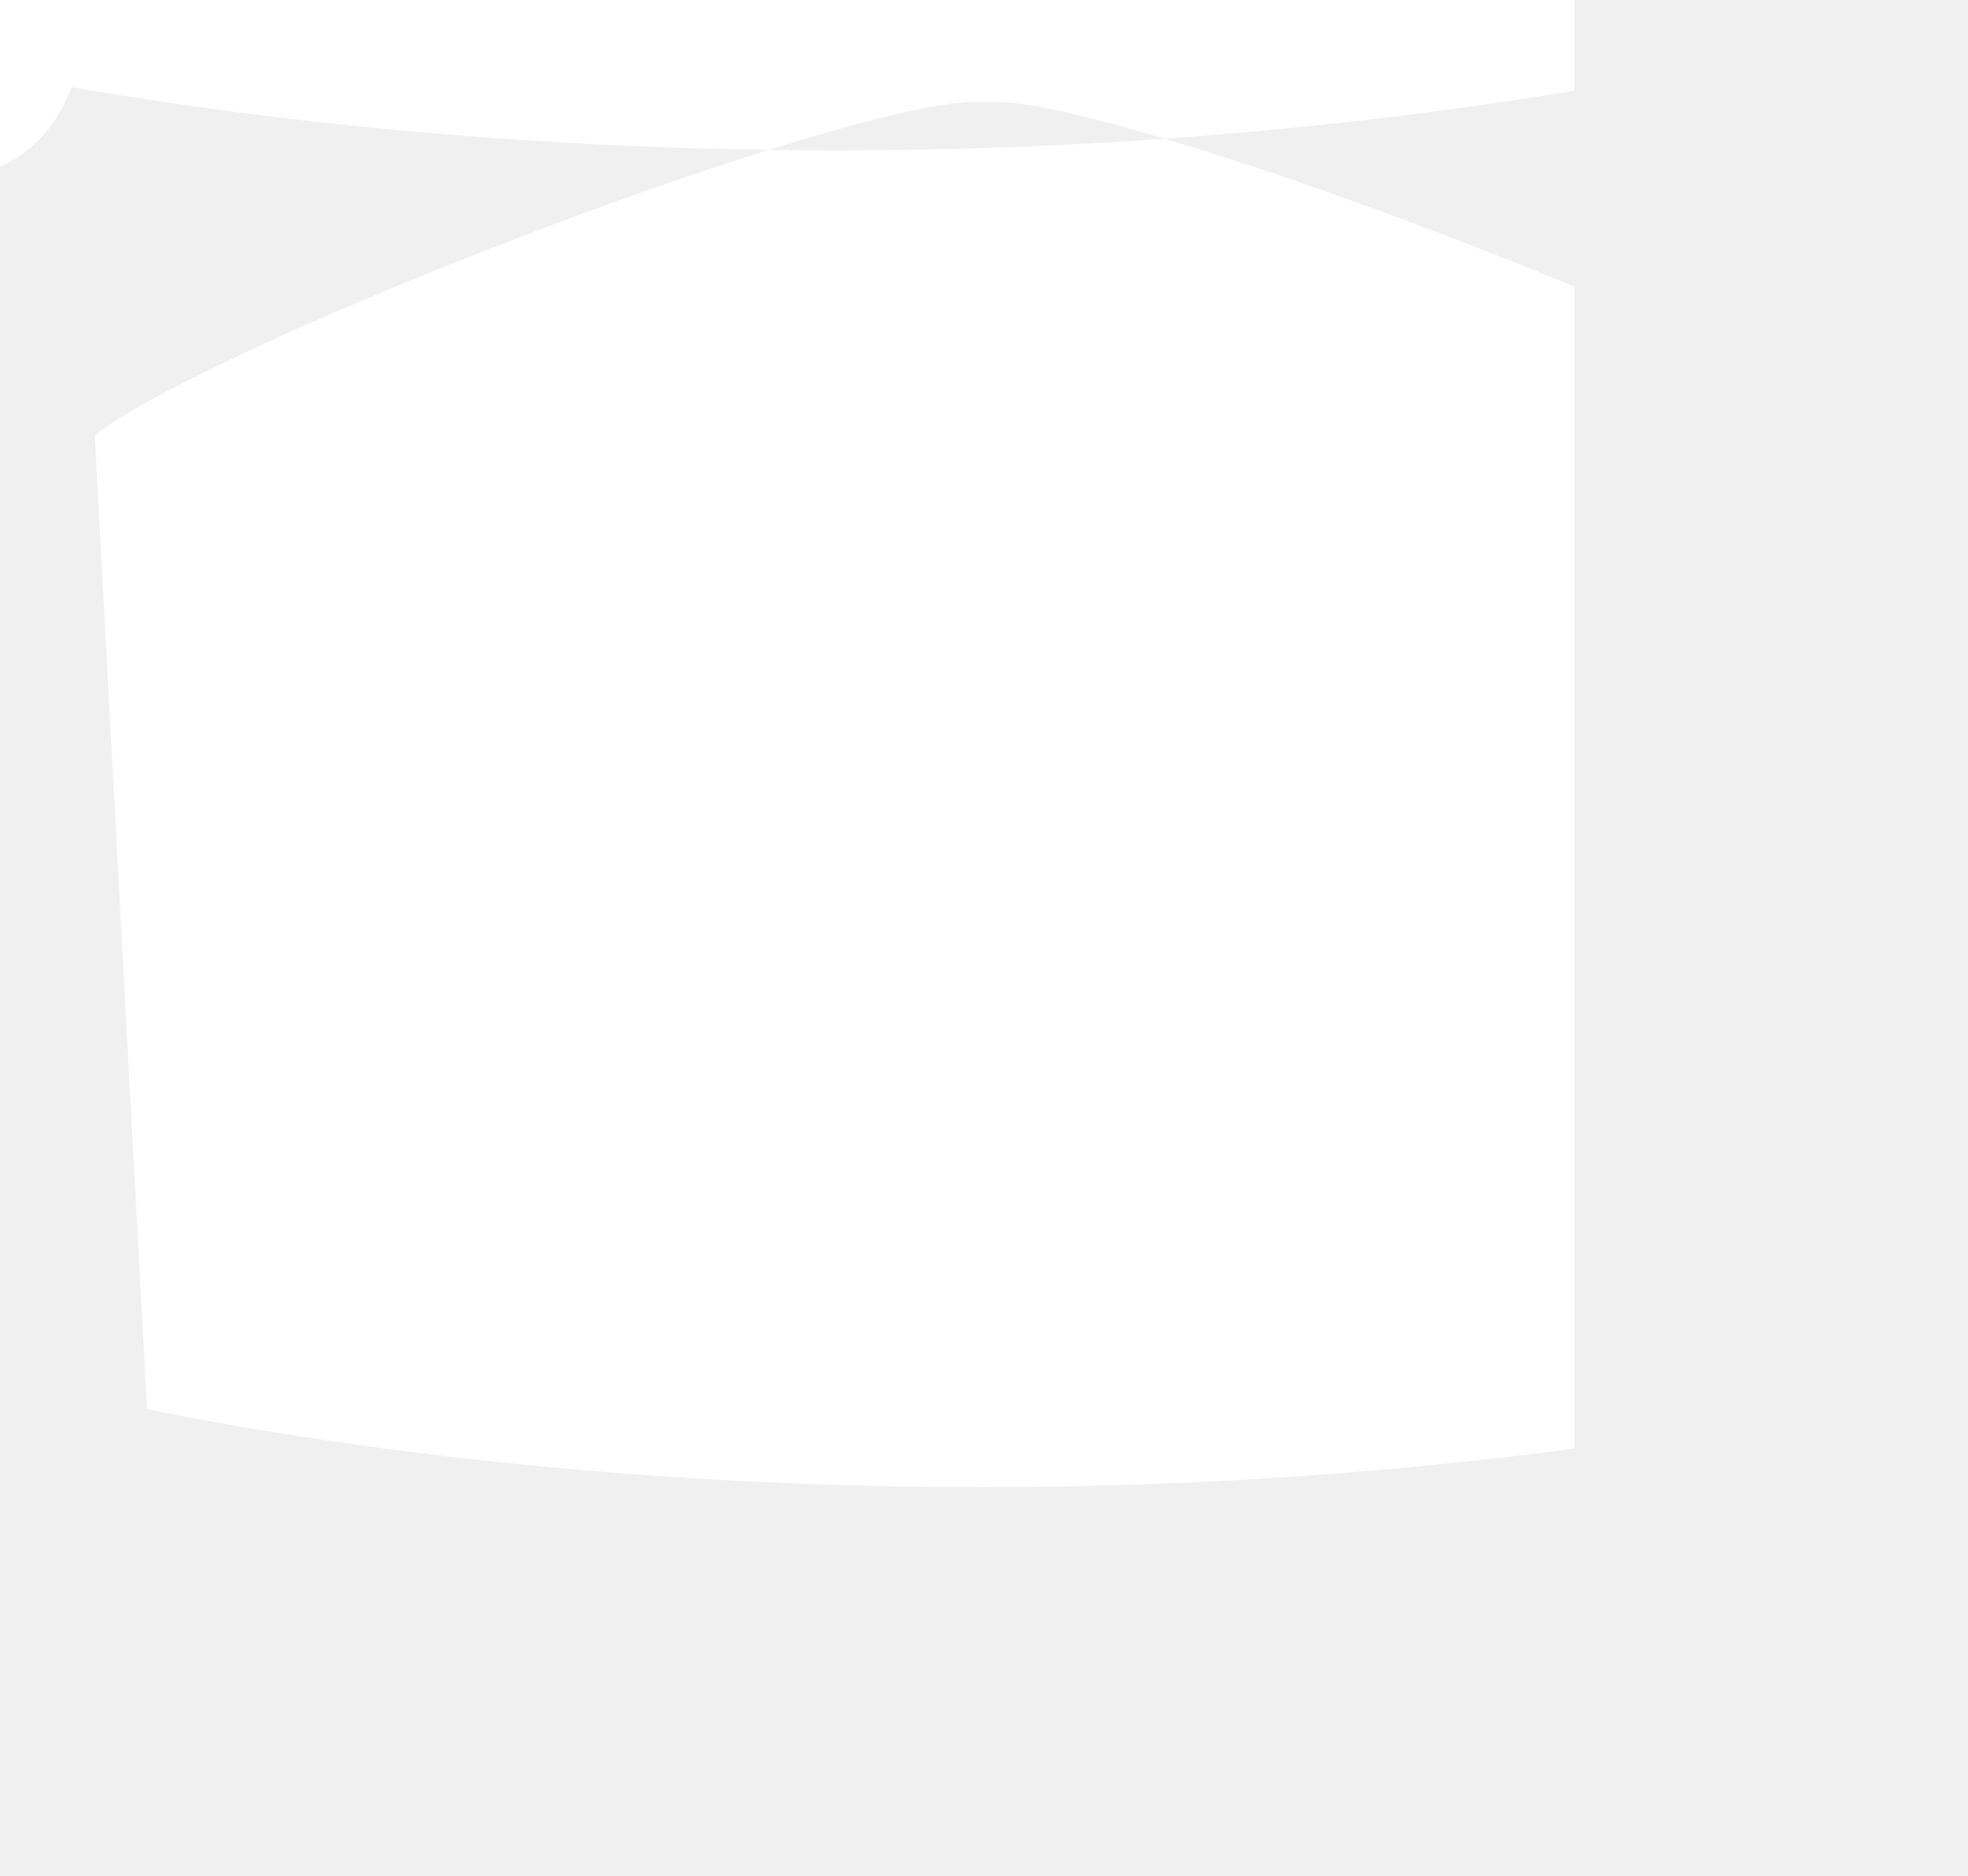
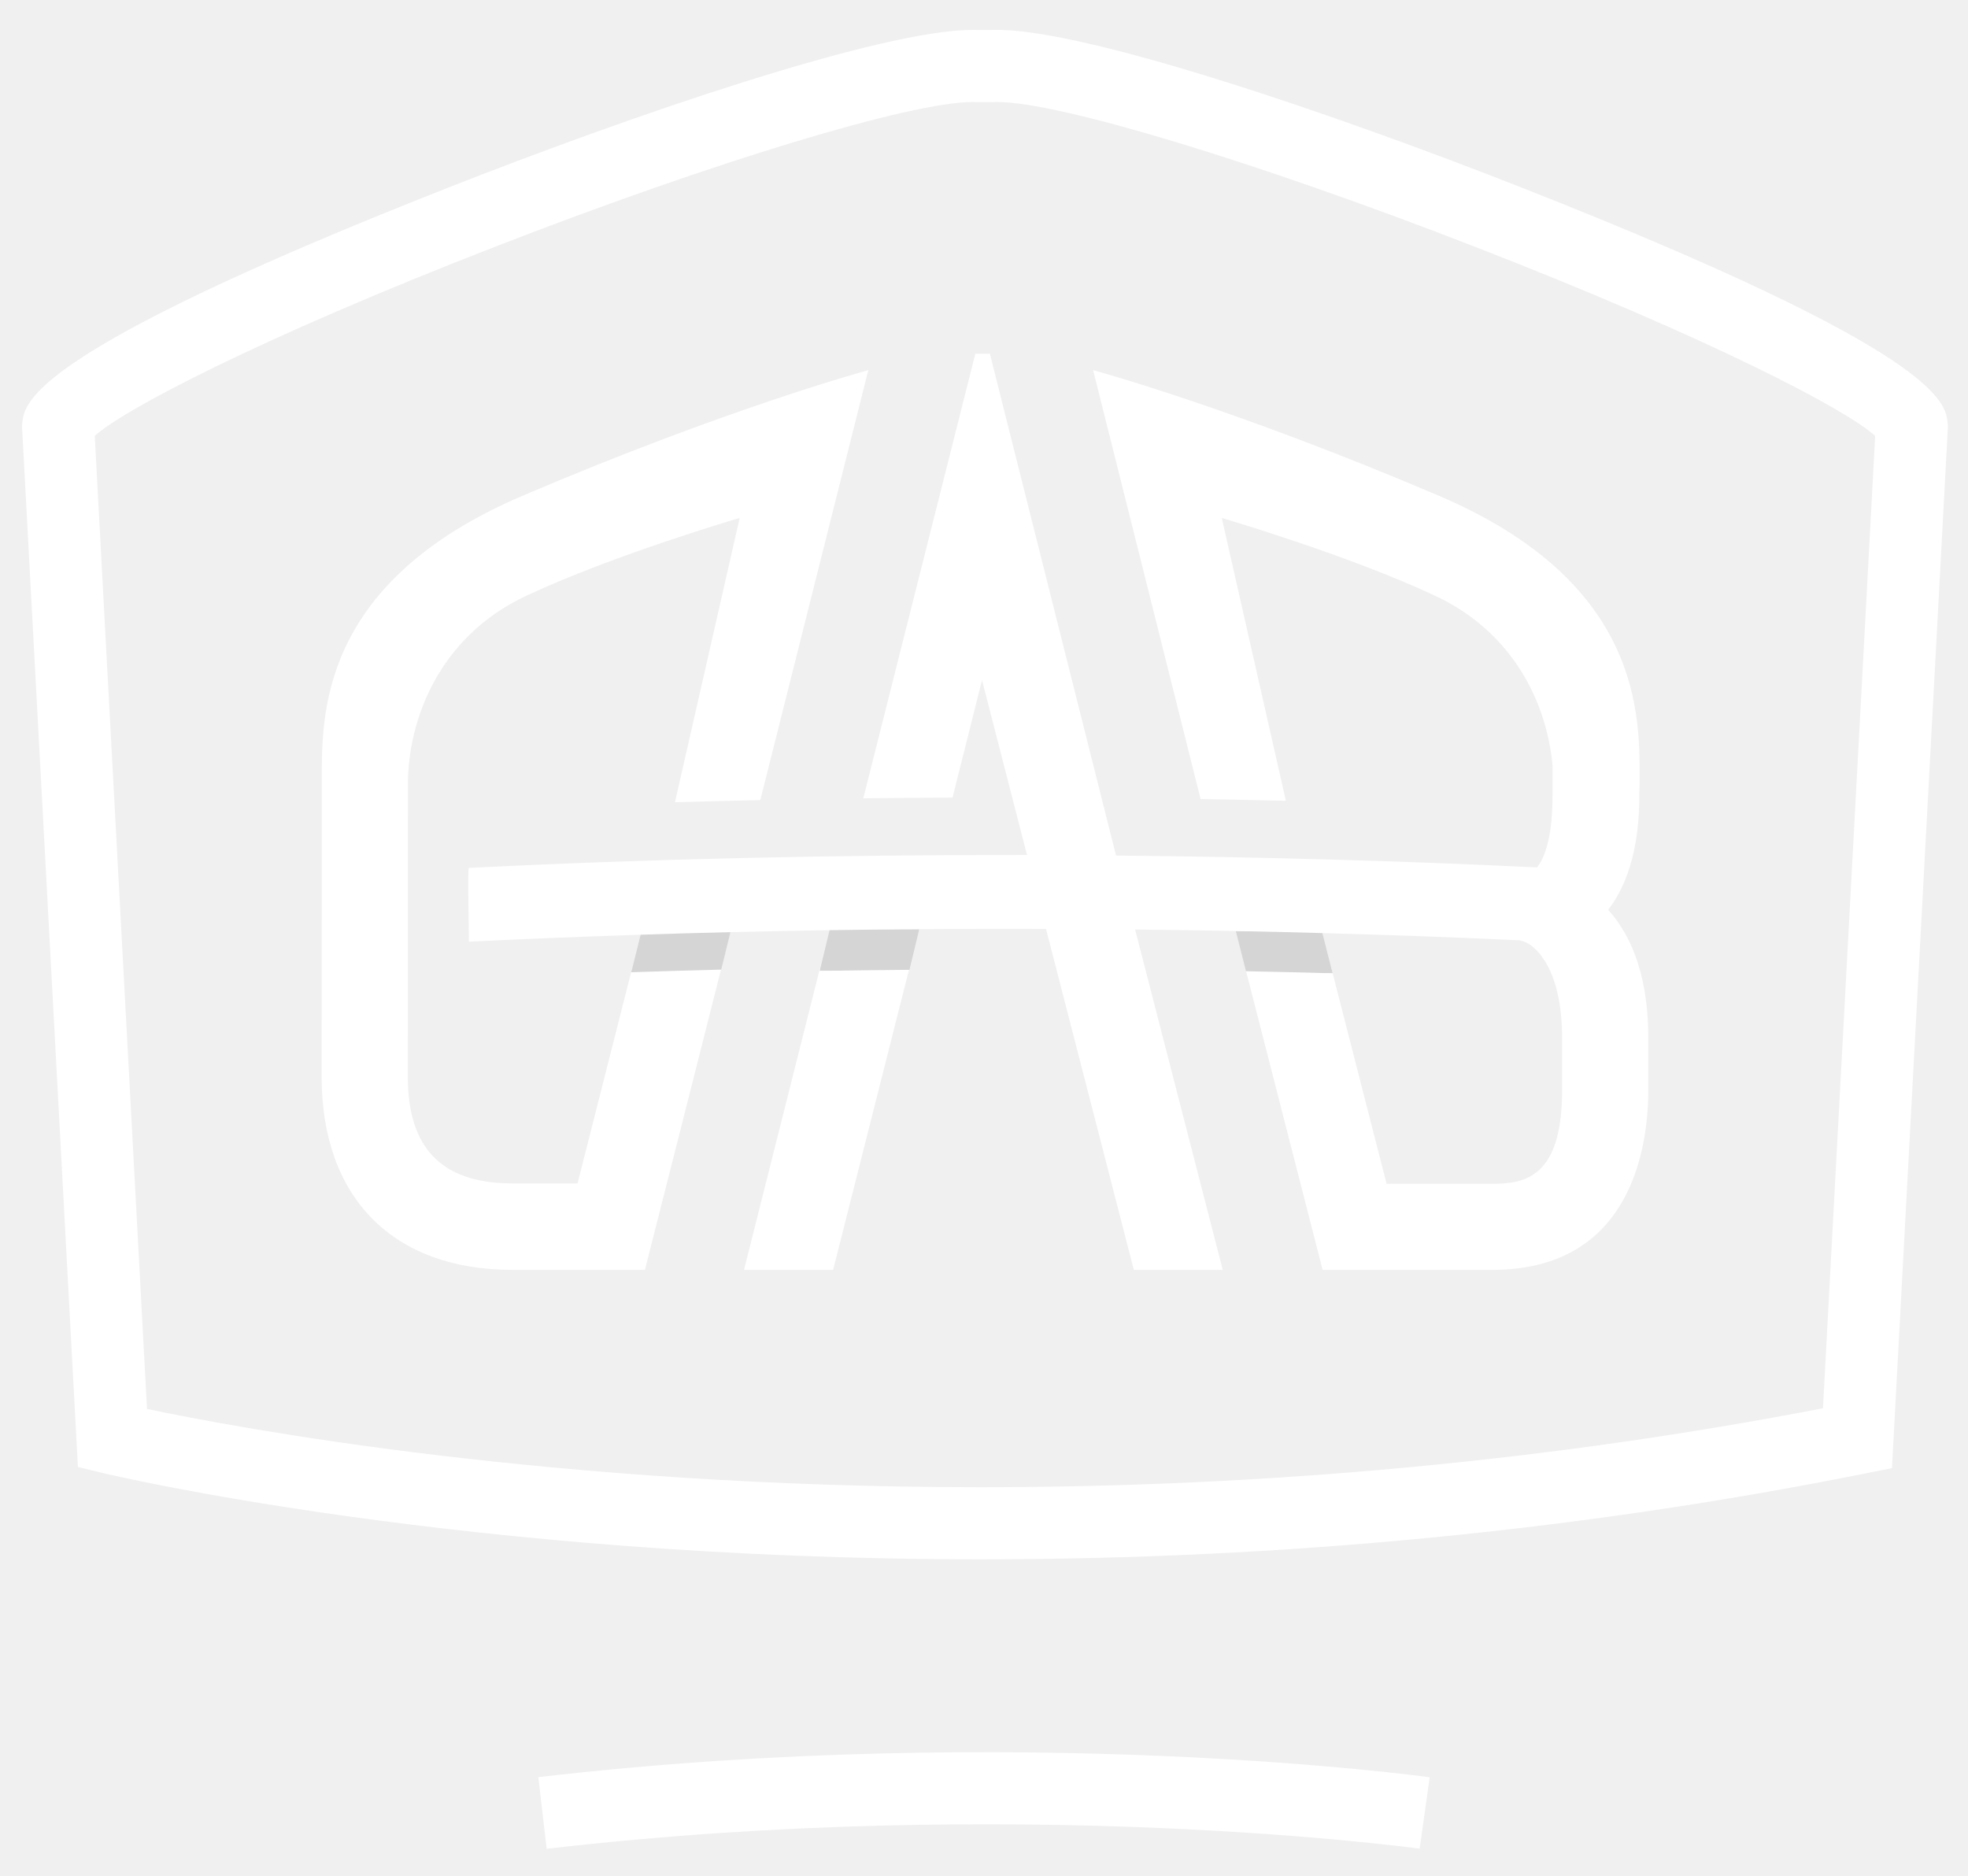
- <svg xmlns="http://www.w3.org/2000/svg" width="177.5" height="169.167">
-   <defs>
-     <clipPath id="a">
-       <path d="M0 135.334h142V0H0v135.334z" />
+ <svg xmlns="http://www.w3.org/2000/svg" version="1.1" width="177.5" height="169.167" id="svg2" xml:space="preserve">
+   <defs id="defs6">
+     <clipPath id="clipPath16">
+       <path d="m 0,135.334 142,0 L 142,0 0,0 0,135.334 z" id="path18" />
    </clipPath>
-     <clipPath>
-       <path d="M45.546 68.08h7.157v-2.894h-7.157v2.895z" />
+     <clipPath id="clipPath28">
+       <path d="m 45.546,68.081 7.157,0 0,-2.896 -7.157,0 0,2.896 z" id="path30" />
    </clipPath>
-     <clipPath id="b">
-       <path d="M45.546 65.186h7.156v2.895h-7.156v-2.894z" />
+     <clipPath id="clipPath32">
+       <path d="m 45.546,65.186 7.156,0 0,2.895 -7.156,0 0,-2.895 z" id="path34" />
    </clipPath>
-     <clipPath>
-       <path d="M59.138 68.294h7.192V65.28h-7.192v3.014z" />
+     <clipPath id="clipPath52">
+       <path d="m 59.138,68.294 7.192,0 0,-3.014 -7.192,0 0,3.014 z" id="path54" />
    </clipPath>
-     <clipPath id="c">
-       <path d="M59.14 65.28h7.19v3.014h-7.19V65.28z" />
+     <clipPath id="clipPath56">
+       <path d="m 59.139,65.28 7.191,0 0,3.014 -7.191,0 0,-3.014 z" id="path58" />
    </clipPath>
-     <clipPath>
-       <path d="M89.168 68.162h6.99v-3.054h-6.99v3.054z" />
+     <clipPath id="clipPath76">
+       <path d="m 89.168,68.162 6.989,0 0,-3.053 -6.989,0 0,3.053 z" id="path78" />
    </clipPath>
-     <clipPath id="d">
-       <path d="M89.167 65.11h6.99v3.05h-6.99v-3.05z" />
+     <clipPath id="clipPath80">
+       <path d="m 89.167,65.109 6.989,0 0,3.052 -6.989,0 0,-3.052 z" id="path82" />
    </clipPath>
  </defs>
-   <g clip-path="url(#a)">
-     <path d="M140.89 98.3c0 7.81-3.25 8.466-6.295 8.466h-9.534l-5.79-22.61c6.025.16 11.976.378 17.805.65l.364.113c.94.29 3.45 2.282 3.45 8.73v4.65zm-203.917-124.6c2.677-.03 5.36-.054 8.05-.07l2.658-10.594 4.06 15.775c-17.145-.03-34.27.358-50.346 1.165-.142.007.04 6.656 0 6.656 5.057-.252 10.26-.46 15.497-.63L-88.8 8.43h-5.865c-6.352 0-9.44-3.142-9.44-9.607l.005-26.35c0-5.832 2.774-13.34 10.672-17.042 7.897-3.698 19.252-7.02 19.252-7.02l-5.838 25.64c2.553-.07 5.12-.135 7.7-.19l9.74-38.778s-12.656 3.423-31.166 11.32c-18.51 7.897-18.126 19.992-18.126 25.835l-.014 26.585c0 10.897 6.435 17.405 17.215 17.405l11.94.002s5.284-20.78 7.713-30.464c2.966-.07 5.947-.127 8.94-.176l-7.714 30.64h8.037l7.77-30.733c3.807-.028 7.62-.035 11.432-.025l7.92 30.757h8.022l-7.905-30.7c3.034.035 6.064.076 9.08.135l7.83 30.564 15.304-.003C6.404 16.227 7.776 4.877 7.776 0v-4.65c0-5.04-1.218-8.934-3.62-11.6 2.458-3.19 2.812-7.5 2.812-10.46l.027-1.053c0-5.843.383-17.938-18.128-25.835-18.51-7.897-31.165-11.32-31.165-11.32l9.693 38.684c2.572.04 5.14.093 7.692.156l-5.783-25.51s11.353 3.32 19.252 7.02c7.12 3.34 10.066 9.767 10.58 15.273v2.68c0 3.687-.64 5.57-1.395 6.544-12.245-.593-25.053-.95-37.973-1.07L-51.61-66.398h-1.314L-63.028-26.3z" fill="#fff" />
-     <g>
-       <path d="M57.78 84.3l-.848 3.385c2.686-.09 5.39-.17 8.11-.24.423-1.675.498-2.025.836-3.38-2.716.066-5.413.148-8.097.235" fill="#2d2c2e" clip-path="url(#b)" opacity=".2" />
+   <g transform="matrix(1.25,0,0,-1.25,0,169.1675)" id="g10">
+     <g id="g12">
+       <g clip-path="url(#clipPath16)" id="g14">
+         <g transform="translate(112.7124,56.6934)" id="g20">
+           <path d="m 0,0 c 0,-6.248 -2.6,-6.772 -5.037,-6.772 l -7.627,0 -4.632,18.089 c 4.819,-0.129 9.58,-0.303 14.243,-0.521 l 0.291,-0.09 C -2.008,10.472 0,8.879 0,3.721 L 0,0 z m -50.422,21.041 c 2.142,0.024 4.289,0.042 6.44,0.054 l 2.127,8.476 3.246,-12.62 c -13.715,0.024 -27.414,-0.285 -40.276,-0.931 -0.113,-0.006 0.032,-5.325 0,-5.325 4.046,0.203 8.209,0.368 12.398,0.505 l -4.553,-17.944 -4.692,0 c -5.082,0 -7.553,2.514 -7.553,7.686 l 0.005,21.079 c 0,4.666 2.219,10.672 8.538,13.634 6.317,2.959 15.401,5.616 15.401,5.616 l -4.67,-20.512 c 2.042,0.058 4.097,0.109 6.159,0.154 l 7.792,31.021 c 0,0 -10.124,-2.738 -24.932,-9.056 C -89.801,36.561 -89.493,26.885 -89.493,22.21 L -89.504,0.942 c 0,-8.717 5.148,-13.924 13.772,-13.924 l 9.552,-0.001 c 0,0 4.227,16.624 6.17,24.37 2.373,0.057 4.758,0.102 7.153,0.141 l -6.172,-24.511 6.43,0 6.216,24.585 c 3.045,0.023 6.094,0.028 9.145,0.02 l 6.336,-24.605 6.417,0 -6.324,24.558 c 2.428,-0.027 4.852,-0.06 7.264,-0.107 l 6.266,-24.451 12.242,0.001 c 10.16,0 11.258,9.08 11.258,12.982 l 0,3.721 c 0,4.031 -0.975,7.146 -2.897,9.279 1.967,2.552 2.25,5.999 2.25,8.368 l 0.022,0.842 c 0,4.675 0.306,14.351 -14.502,20.668 -14.809,6.318 -24.932,9.056 -24.932,9.056 l 7.754,-30.947 c 2.058,-0.033 4.111,-0.074 6.154,-0.125 l -4.627,20.409 c 0,0 9.083,-2.657 15.402,-5.616 5.697,-2.672 8.053,-7.814 8.464,-12.219 l 0,-2.145 c 0,-2.949 -0.512,-4.456 -1.116,-5.234 -9.797,0.473 -20.043,0.76 -30.379,0.855 l -9.101,36.206 -1.052,0 -8.083,-32.077 z" id="path22" style="fill:#ffffff;fill-opacity:1;fill-rule:nonzero;stroke:none" />
+         </g>
+         <g id="g24">
+           <g id="g26" />
+           <g id="g36">
+             <g clip-path="url(#clipPath28)" id="g38" style="opacity:0.2">
+               <g id="g40">
+                 <g clip-path="url(#clipPath32)" id="g42">
+                   <g transform="translate(46.2251,67.894)" id="g44">
+                     <path d="m 0,0 -0.679,-2.708 c 2.149,0.073 4.311,0.136 6.487,0.191 0.339,1.341 0.399,1.621 0.67,2.704 C 4.305,0.135 2.147,0.07 0,0" id="path46" style="fill:#2d2c2e;fill-opacity:1;fill-rule:nonzero;stroke:none" />
+                   </g>
+                 </g>
+               </g>
+             </g>
+           </g>
+         </g>
+         <g id="g48">
+           <g id="g50" />
+           <g id="g60">
+             <g clip-path="url(#clipPath52)" id="g62" style="opacity:0.2">
+               <g id="g64">
+                 <g clip-path="url(#clipPath56)" id="g66">
+                   <g transform="translate(59.855,68.2202)" id="g68">
+                     <path d="m 0,0 -0.717,-2.939 c 2.151,0.036 4.311,0.061 6.473,0.08 L 6.475,0.074 C 4.312,0.059 2.152,0.034 0,0" id="path70" style="fill:#2d2c2e;fill-opacity:1;fill-rule:nonzero;stroke:none" />
+                   </g>
+                 </g>
+               </g>
+             </g>
+           </g>
+         </g>
+         <g id="g72">
+           <g id="g74" />
+           <g id="g84">
+             <g clip-path="url(#clipPath76)" id="g86" style="opacity:0.2">
+               <g id="g88">
+                 <g clip-path="url(#clipPath80)" id="g90">
+                   <g transform="translate(89.1675,68.1616)" id="g92">
+                     <path d="m 0,0 0.739,-2.901 c 2.093,-0.042 4.179,-0.093 6.25,-0.152 L 6.249,-0.15 C 4.174,-0.094 2.094,-0.041 0,0" id="path94" style="fill:#2d2c2e;fill-opacity:1;fill-rule:nonzero;stroke:none" />
+                   </g>
+                 </g>
+               </g>
+             </g>
+           </g>
+         </g>
+         <g transform="translate(10.6079,33.6777)" id="g96">
+           <path d="m 0,0 c 6.495,-1.367 29.284,-5.646 60.12,-5.646 l 0.006,0 c 20.784,0 41.227,1.917 60.801,5.695 l 3.767,70.156 c -1.998,1.843 -11.716,6.983 -28.96,13.678 -15.786,6.132 -29.924,10.413 -34.38,10.413 -0.069,0 -0.133,-0.002 -0.2,-0.004 l -0.093,-0.001 -1.292,0.001 c -0.063,0.002 -0.129,0.004 -0.198,0.004 -4.455,0 -18.592,-4.281 -34.379,-10.412 C 7.946,77.188 -1.772,72.047 -3.771,70.205 L 0,0 z m 60.127,-10.849 -0.007,0 c -37.183,0 -62.969,6.146 -63.224,6.206 l -1.882,0.456 -4.033,75.088 0.016,0.186 c 0.137,1.526 0.457,5.101 30.572,16.968 13.402,5.278 31.395,11.445 38.002,11.445 0.116,0 0.23,-0.002 0.339,-0.005 l 1.105,0 c 6.298,0.219 24.704,-6.067 38.34,-11.44 30.115,-11.867 30.435,-15.441 30.572,-16.968 l 0.016,-0.186 -0.009,-0.185 -4.028,-74.985 -1.979,-0.395 c -20.508,-4.105 -41.975,-6.185 -63.8,-6.185" id="path98" style="fill:#ffffff;fill-opacity:1;fill-rule:nonzero;stroke:none" />
+         </g>
+         <g transform="translate(39.4429,1.9414)" id="g100">
+           <path d="M 0,0 -0.6,5.17 C 34.197,9.207 63.426,5.203 63.716,5.162 L 62.992,0.009 C 62.707,0.049 34.104,3.957 0,0" id="path102" style="fill:#ffffff;fill-opacity:1;fill-rule:nonzero;stroke:none" />
+         </g>
+       </g>
    </g>
-     <g>
-       <path d="M74.82 83.892l-.897 3.674c2.69-.045 5.39-.077 8.09-.1l.9-3.666c-2.704.018-5.404.05-8.094.092" fill="#2d2c2e" clip-path="url(#c)" opacity=".2" />
-     </g>
-     <g>
-       <path d="M111.46 83.965l.923 3.626c2.616.054 5.224.117 7.812.19l-.925-3.628c-2.593-.07-5.193-.136-7.81-.187" fill="#2d2c2e" clip-path="url(#d)" opacity=".2" />
-     </g>
-     <path d="M13.26 127.07c8.12 1.71 36.605 7.058 75.15 7.058h.007c25.98 0 51.534-2.397 76.002-7.12l4.708-87.694c-2.498-2.304-14.645-8.73-36.2-17.098C113.195 14.55 95.523 9.2 89.953 9.2c-.087 0-.167.002-.25.005H87.97c-.077-.003-.16-.005-.246-.005-5.57 0-23.24 5.35-42.974 13.015-21.557 8.37-33.705 14.796-36.204 17.1l4.714 87.755zm61.9-113.51h-.01c-46.48 0-78.71-7.68-79.03-7.756l-2.353-.57-5.04-93.86.02-.233c.17-1.906.57-6.375 38.214-21.21 16.754-6.596 39.245-14.305 47.504-14.305.145 0 .287.003.423.006h1.382c7.87-.273 30.88 7.585 47.924 14.3 37.643 14.835 38.043 19.302 38.215 21.21l.02.234-.012.23-5.035 93.732-2.474.494c-25.636 5.13-52.47 7.73-79.75 7.73" fill="#fff" />
-     <path d="M49.304 166.74l-.75-6.46c43.496-5.048 80.032-.043 80.395.01l-.906 6.44c-.356-.05-36.11-4.935-78.74.01" fill="#fff" />
  </g>
</svg>
